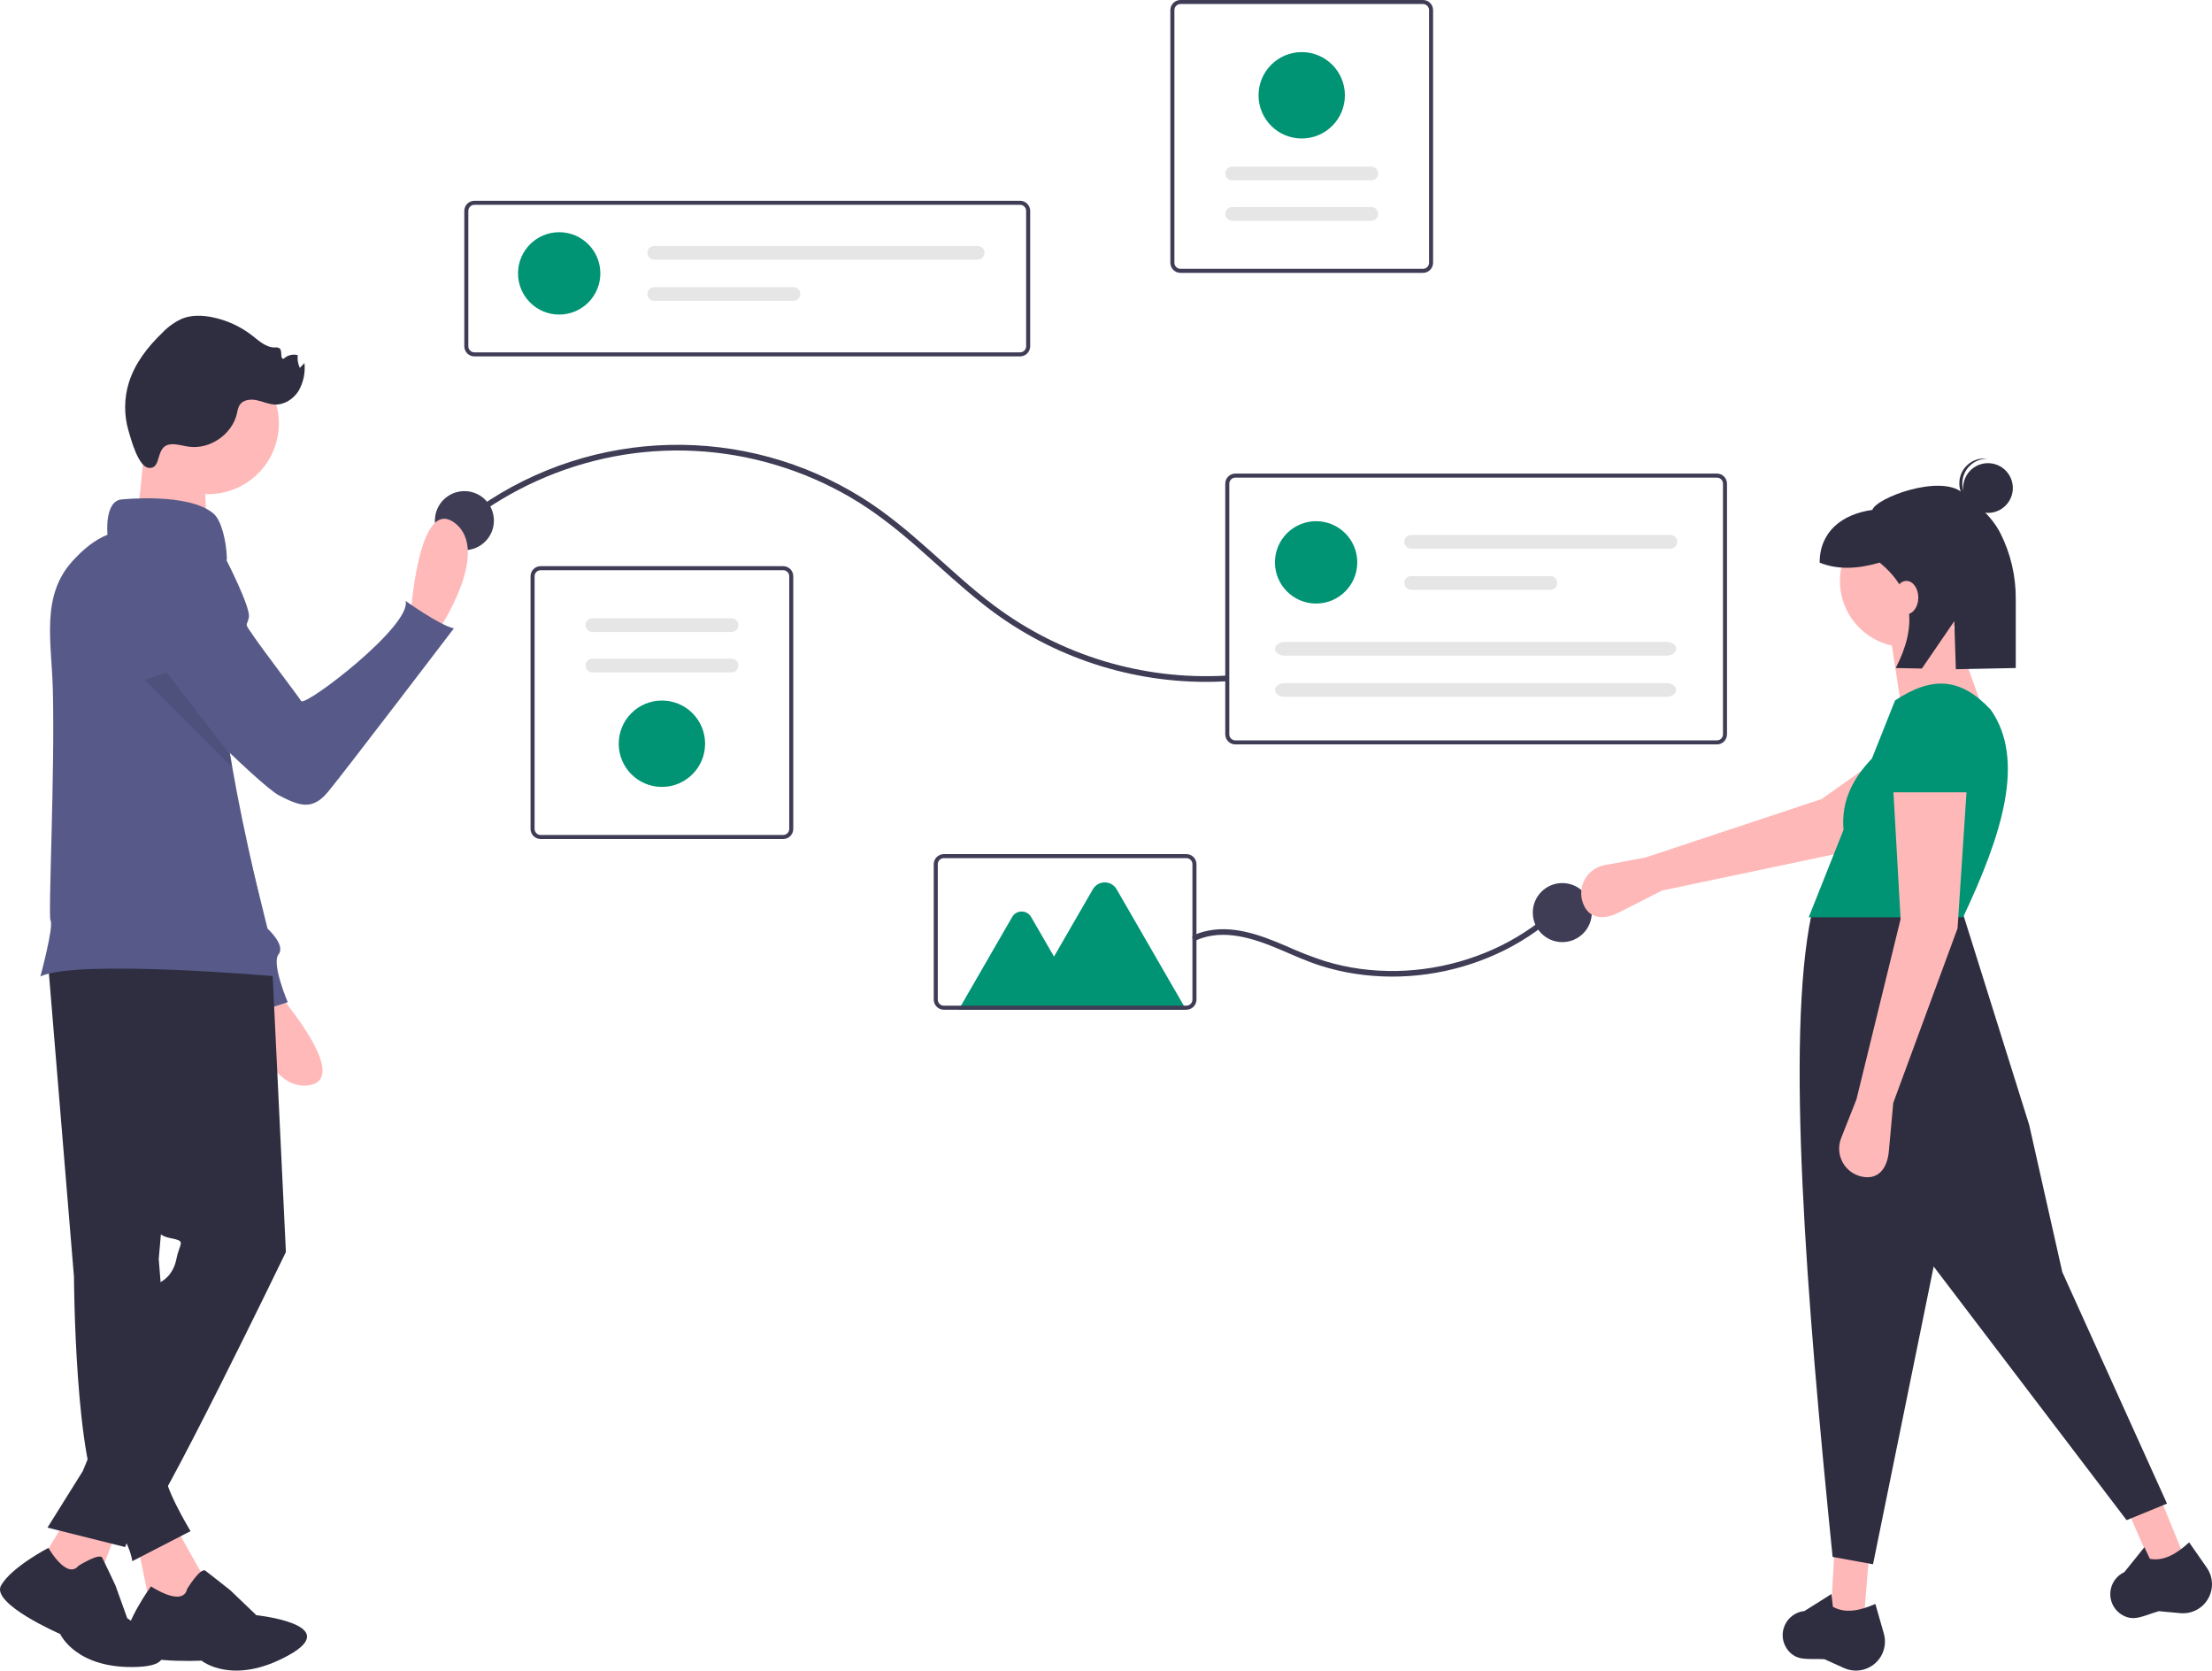
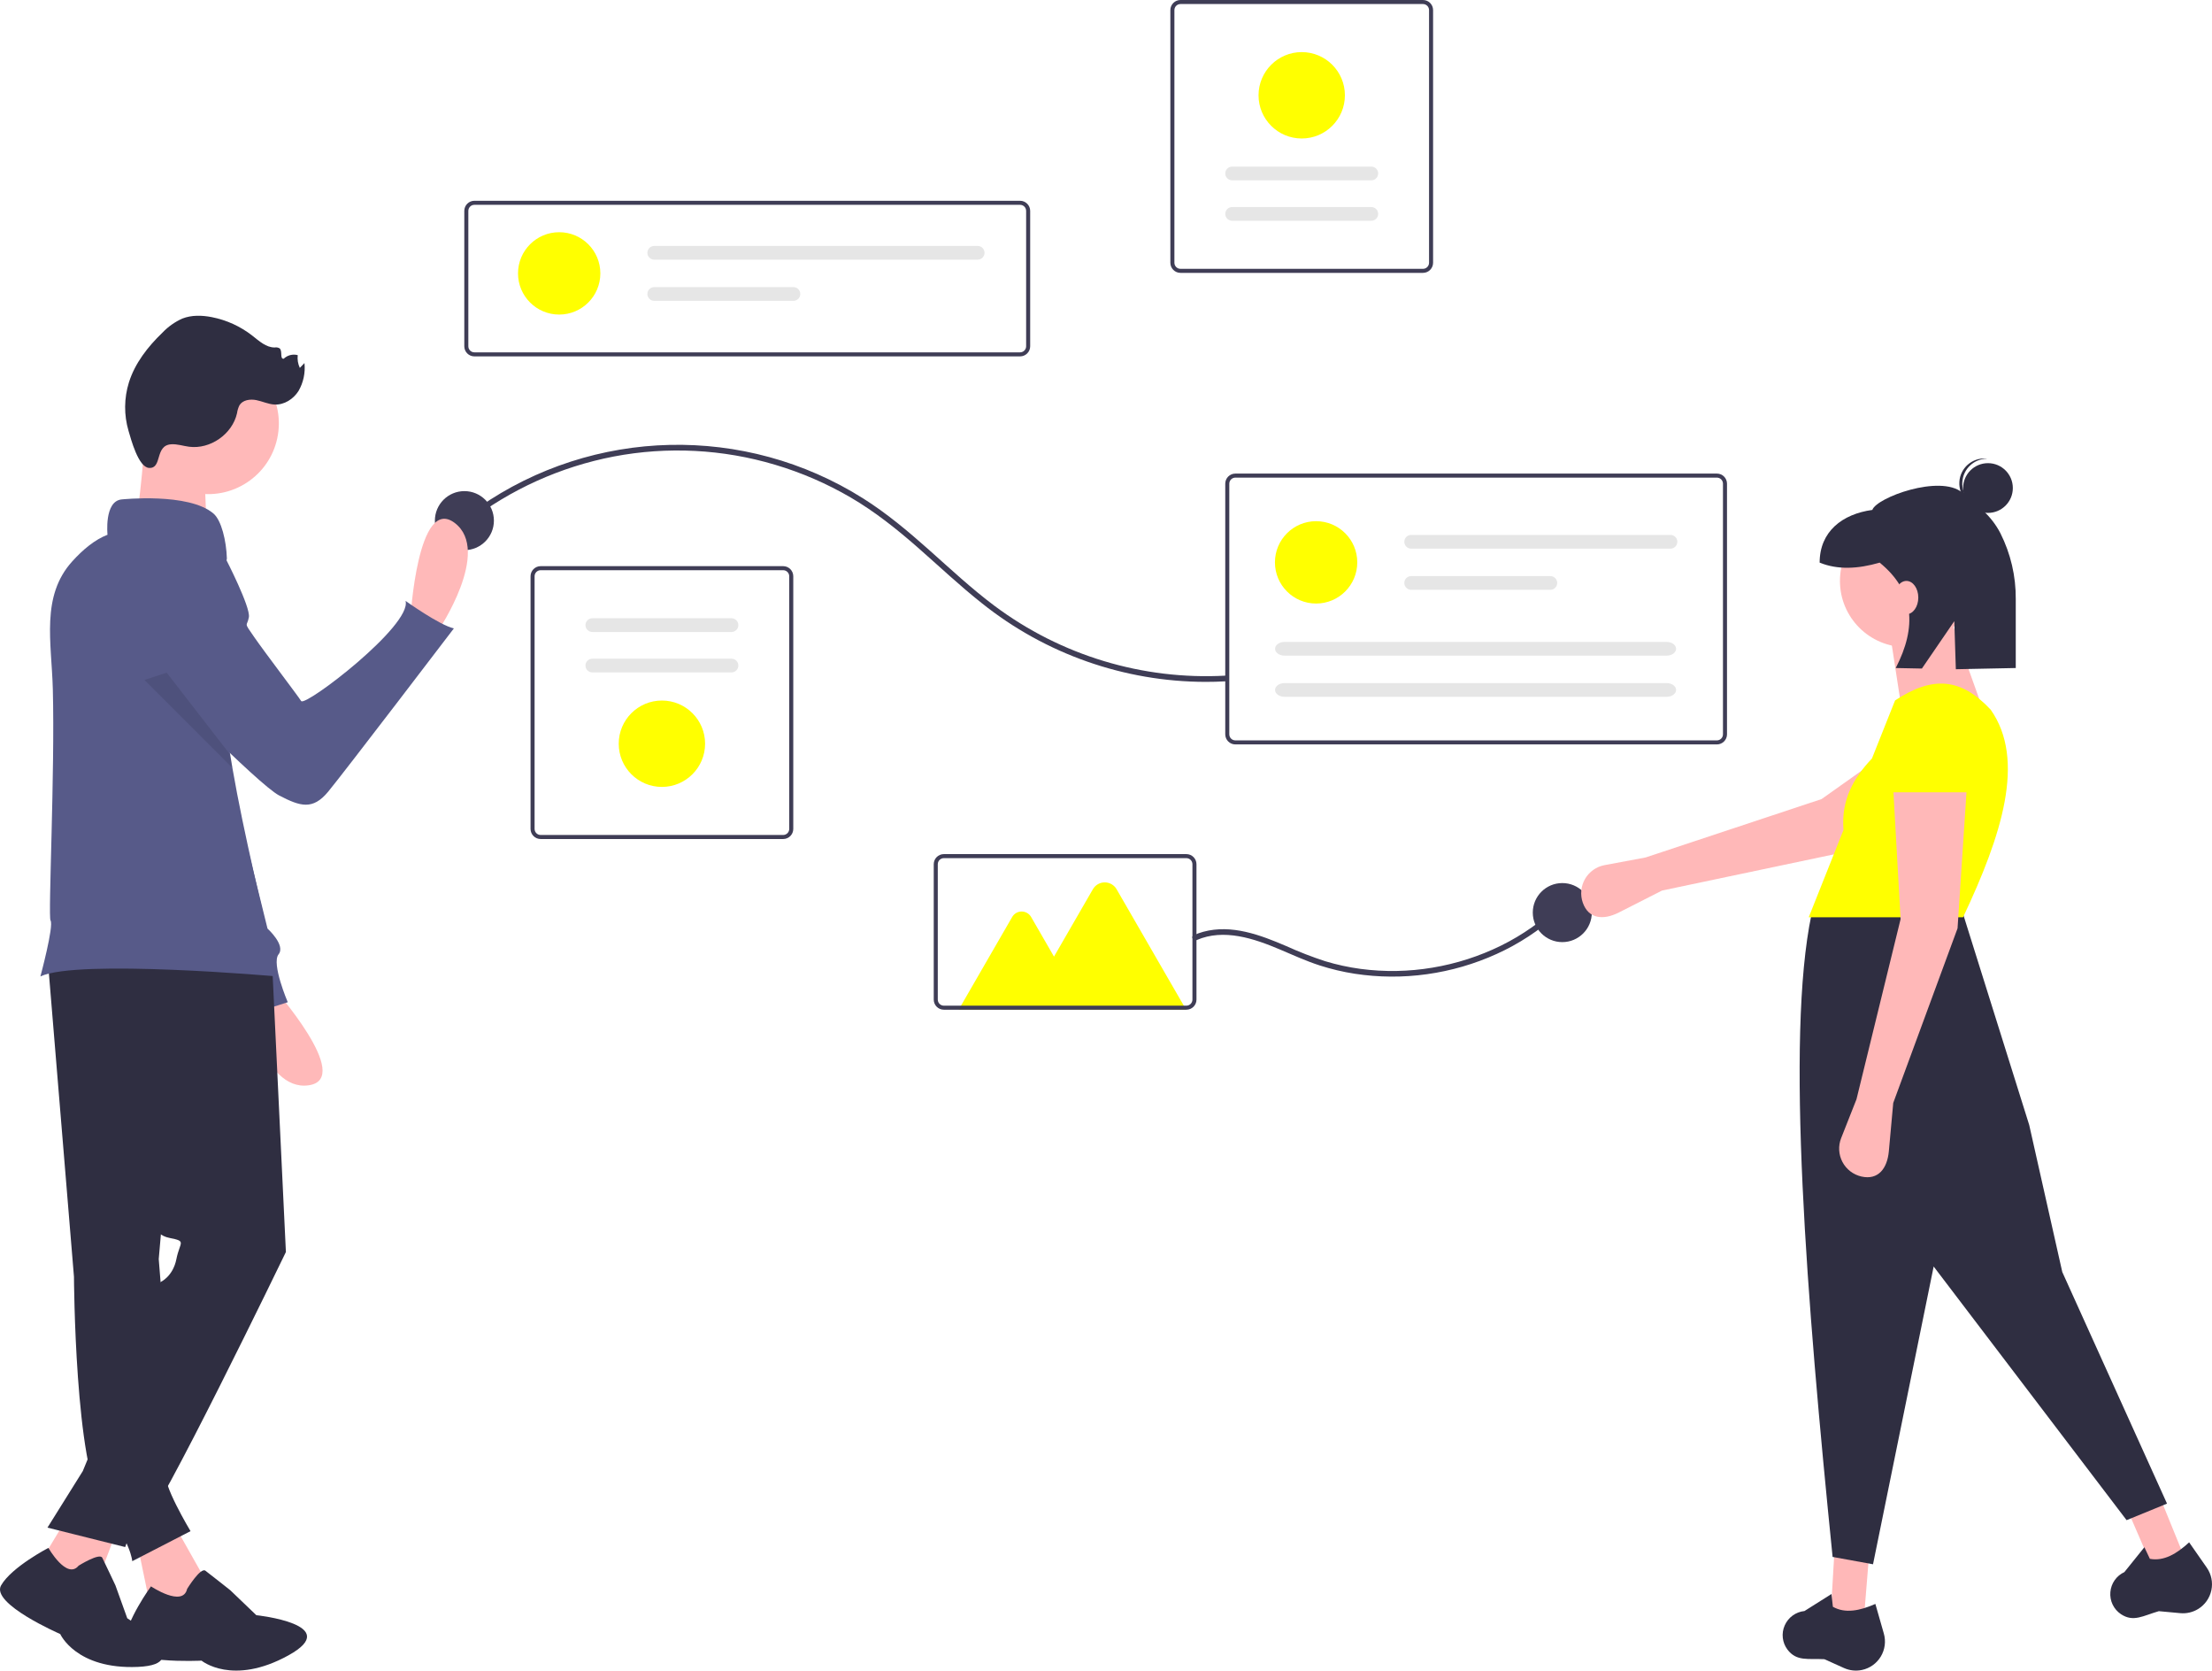
<svg xmlns="http://www.w3.org/2000/svg" data-name="Layer 1" width="965.825" height="729.214" viewBox="0 0 965.825 729.214">
  <path d="M562.481,240.958H324.224a4.417,4.417,0,0,1-4.412-4.412V177.444a4.417,4.417,0,0,1,4.412-4.412H562.481a4.417,4.417,0,0,1,4.412,4.412v59.101A4.417,4.417,0,0,1,562.481,240.958ZM324.224,174.797a2.65,2.65,0,0,0-2.647,2.647v59.101a2.65,2.65,0,0,0,2.647,2.647H562.481a2.65,2.65,0,0,0,2.647-2.647V177.444a2.65,2.65,0,0,0-2.647-2.647Z" transform="translate(-117.0873 -85.39315)" fill="#3f3d56" />
-   <circle cx="244.157" cy="119.334" r="17.973" fill="#009374" />
+   <circle cx="244.157" cy="119.334" r="17.973" fill="#ffff00" />
  <path d="M402.753,192.745a2.995,2.995,0,0,0,0,5.991H543.968a2.995,2.995,0,0,0,0-5.991Z" transform="translate(-117.0873 -85.39315)" fill="#e6e6e6" />
  <path d="M402.753,210.718a2.995,2.995,0,1,0,0,5.991H463.518a2.995,2.995,0,1,0,0-5.991Z" transform="translate(-117.0873 -85.39315)" fill="#e6e6e6" />
  <path d="M459.044,451.627H353.152a4.417,4.417,0,0,1-4.412-4.412V336.933a4.417,4.417,0,0,1,4.412-4.412H459.044a4.417,4.417,0,0,1,4.412,4.412V447.215A4.417,4.417,0,0,1,459.044,451.627ZM353.152,334.285a2.65,2.65,0,0,0-2.647,2.647V447.215a2.65,2.65,0,0,0,2.647,2.647H459.044a2.65,2.65,0,0,0,2.647-2.647V336.933a2.65,2.65,0,0,0-2.647-2.647Z" transform="translate(-117.0873 -85.39315)" fill="#3f3d56" />
  <path d="M375.715,355.263a2.995,2.995,0,0,0,0,5.991h60.765a2.995,2.995,0,0,0,0-5.991Z" transform="translate(-117.0873 -85.39315)" fill="#e6e6e6" />
  <path d="M375.715,372.911a2.995,2.995,0,1,0,0,5.991h60.765a2.995,2.995,0,1,0,0-5.991Z" transform="translate(-117.0873 -85.39315)" fill="#e6e6e6" />
-   <path d="M406.098,428.885A18.855,18.855,0,1,1,424.953,410.03,18.876,18.876,0,0,1,406.098,428.885Z" transform="translate(-117.0873 -85.39315)" fill="#009374" />
+   <path d="M406.098,428.885A18.855,18.855,0,1,1,424.953,410.03,18.876,18.876,0,0,1,406.098,428.885Z" transform="translate(-117.0873 -85.39315)" fill="#ffff00" />
  <path d="M632.513,85.393H738.405a4.417,4.417,0,0,1,4.412,4.412V200.088a4.417,4.417,0,0,1-4.412,4.412H632.513a4.417,4.417,0,0,1-4.412-4.412V89.805A4.417,4.417,0,0,1,632.513,85.393ZM738.405,202.735a2.65,2.65,0,0,0,2.647-2.647V89.805a2.65,2.65,0,0,0-2.647-2.647H632.513a2.65,2.65,0,0,0-2.647,2.647V200.088a2.65,2.65,0,0,0,2.647,2.647Z" transform="translate(-117.0873 -85.39315)" fill="#3f3d56" />
  <path d="M715.842,181.758a2.995,2.995,0,1,0,0-5.991H655.077a2.995,2.995,0,1,0,0,5.991Z" transform="translate(-117.0873 -85.39315)" fill="#e6e6e6" />
  <path d="M715.842,164.109a2.995,2.995,0,1,0,0-5.991H655.077a2.995,2.995,0,1,0,0,5.991Z" transform="translate(-117.0873 -85.39315)" fill="#e6e6e6" />
-   <path d="M685.459,108.135a18.855,18.855,0,1,1-18.855,18.855A18.876,18.876,0,0,1,685.459,108.135Z" transform="translate(-117.0873 -85.39315)" fill="#009374" />
+   <path d="M685.459,108.135a18.855,18.855,0,1,1-18.855,18.855A18.876,18.876,0,0,1,685.459,108.135Z" transform="translate(-117.0873 -85.39315)" fill="#ffff00" />
  <path d="M321.172,313.551a150.953,150.953,0,0,1,63.905-28.889,148.77,148.77,0,0,1,70.528,3.624,150.459,150.459,0,0,1,32.912,14.261c10.559,6.173,20.1,13.771,29.28,21.816,9.299,8.15,18.293,16.663,28.001,24.336a156.871,156.871,0,0,0,97.604,34.335q4.397.007,8.787-.242c1.587-.087,1.597-2.567,0-2.48a154.343,154.343,0,0,1-100.896-30.488c-10.062-7.524-19.249-16.126-28.628-24.463-9.093-8.082-18.43-15.944-28.746-22.437a151.858,151.858,0,0,0-167.662,3.822c-2.328,1.619-4.602,3.31-6.839,5.052-1.258.979.508,2.722,1.753,1.753Z" transform="translate(-117.0873 -85.39315)" fill="#3f3d56" />
  <circle cx="202.769" cy="227.257" r="12.886" fill="#3f3d56" />
  <circle cx="682.146" cy="398.345" r="12.886" fill="#3f3d56" />
  <path d="M866.739,410.334H656.482a4.417,4.417,0,0,1-4.412-4.412v-109.4A4.417,4.417,0,0,1,656.482,292.11h210.257a4.417,4.417,0,0,1,4.412,4.412v109.4A4.417,4.417,0,0,1,866.739,410.334ZM656.482,293.875a2.65,2.65,0,0,0-2.647,2.647v109.4a2.65,2.65,0,0,0,2.647,2.647h210.257a2.65,2.65,0,0,0,2.647-2.647v-109.4a2.65,2.65,0,0,0-2.647-2.647Z" transform="translate(-117.0873 -85.39315)" fill="#3f3d56" />
-   <circle cx="574.65" cy="245.471" r="17.973" fill="#009374" />
+   <circle cx="574.65" cy="245.471" r="17.973" fill="#ffff00" />
  <path d="M733.246,318.883a2.995,2.995,0,1,0,0,5.991H846.461a2.995,2.995,0,1,0,0-5.991Z" transform="translate(-117.0873 -85.39315)" fill="#e6e6e6" />
  <path d="M733.246,336.856a2.995,2.995,0,1,0,0,5.991h60.765a2.995,2.995,0,1,0,0-5.991Z" transform="translate(-117.0873 -85.39315)" fill="#e6e6e6" />
  <path d="M677.952,365.589c-2.279,0-4.133,1.344-4.133,2.995s1.854,2.995,4.133,2.995H844.785c2.279,0,4.133-1.344,4.133-2.995s-1.854-2.995-4.133-2.995Z" transform="translate(-117.0873 -85.39315)" fill="#e6e6e6" />
  <path d="M677.952,383.562c-2.279,0-4.133,1.344-4.133,2.995s1.854,2.995,4.133,2.995H844.785c2.279,0,4.133-1.344,4.133-2.995s-1.854-2.995-4.133-2.995Z" transform="translate(-117.0873 -85.39315)" fill="#e6e6e6" />
  <path d="M639.58,495.734c11.862-5.146,25.105-.66,36.286,4.083,5.758,2.443,11.455,5.05,17.414,6.979a99.26,99.26,0,0,0,15.353,3.638,108.498,108.498,0,0,0,31.539.193,110.124,110.124,0,0,0,30.437-8.85,102.921,102.921,0,0,0,26.342-17.223q1.497-1.352,2.936-2.767c1.142-1.119-.612-2.871-1.753-1.753a99.998,99.998,0,0,1-25.698,18.141,107.649,107.649,0,0,1-29.857,9.592,105.438,105.438,0,0,1-31.462.543,99.05,99.05,0,0,1-15.405-3.349,162.963,162.963,0,0,1-17.002-6.603c-11.285-4.846-23.823-9.592-36.223-6.25a30.212,30.212,0,0,0-4.16,1.485c-1.46.633-.199,2.77,1.251,2.141Z" transform="translate(-117.0873 -85.39315)" fill="#3f3d56" />
-   <path d="M634.998,526.146H535.661l23.377-40.491a4.774,4.774,0,0,1,8.268,0l9.986,17.297L594.274,473.541a5.977,5.977,0,0,1,10.352,0Z" transform="translate(-117.0873 -85.39315)" fill="#009374" />
+   <path d="M634.998,526.146H535.661l23.377-40.491a4.774,4.774,0,0,1,8.268,0l9.986,17.297L594.274,473.541a5.977,5.977,0,0,1,10.352,0Z" transform="translate(-117.0873 -85.39315)" fill="#ffff00" />
  <path d="M635.091,526.135H529.199a4.417,4.417,0,0,1-4.412-4.412V462.621a4.417,4.417,0,0,1,4.412-4.412H635.091a4.417,4.417,0,0,1,4.412,4.412v59.101A4.417,4.417,0,0,1,635.091,526.135ZM529.199,459.974a2.65,2.65,0,0,0-2.647,2.647v59.101a2.65,2.65,0,0,0,2.647,2.647H635.091a2.65,2.65,0,0,0,2.647-2.647V462.621a2.65,2.65,0,0,0-2.647-2.647Z" transform="translate(-117.0873 -85.39315)" fill="#3f3d56" />
  <path d="M842.785,474.12l-18.875,9.585c-6.737,3.421-13.239,2.836-15.728-4.297v0A12.481,12.481,0,0,1,817.675,463.025l17.939-3.349,76.829-25.49,46.54-33.001,17.061,27.181L922.268,457.384Z" transform="translate(-117.0873 -85.39315)" fill="#ffb8b8" />
  <polygon points="813.808 706.872 799.366 704.465 800.971 677.187 816.215 677.187 813.808 706.872" fill="#ffb8b8" />
  <polygon points="953.968 680.229 939.992 684.589 929.131 659.516 942.738 652.646 953.968 680.229" fill="#ffb8b8" />
  <path d="M1063.272,741.721l-17.65,7.221L961.382,638.225,934.906,768.196l-17.65-3.209C905.934,652.935,896.701,538.643,908.03,484.587l65.386-2.808,29.685,94.67,14.441,64.183Z" transform="translate(-117.0873 -85.39315)" fill="#2f2e41" />
  <path d="M930.1,814.326h0a12.672,12.672,0,0,1-7.855-.835l-8.579-3.86c-7.193-.369-12.091,1.063-16.096-4.163a10.496,10.496,0,0,1-1.225-10.582h0a10.569,10.569,0,0,1,8.631-6.28l11.783-7.425.618,5.566c5.385,3.051,11.779,1.733,18.554-1.237l3.698,12.944A12.672,12.672,0,0,1,930.1,814.326Z" transform="translate(-117.0873 -85.39315)" fill="#2f2e41" />
  <path d="M1076.774,787.774h0a12.672,12.672,0,0,1-7.701,1.761l-9.367-.865c-6.923,1.987-11.091,4.932-16.576,1.29a10.496,10.496,0,0,1-4.595-9.61h0a10.569,10.569,0,0,1,6.124-8.743l8.733-10.849,2.392,5.064c6.084,1.137,11.704-2.186,17.147-7.195l7.701,11.041A12.672,12.672,0,0,1,1076.774,787.774Z" transform="translate(-117.0873 -85.39315)" fill="#2f2e41" />
  <circle cx="832.26" cy="253.579" r="28.882" fill="#ffb8b8" />
  <polygon points="867.561 314.553 829.853 306.53 825.04 275.241 851.515 269.625 867.561 314.553" fill="#ffb8b8" />
-   <path d="M974.218,485.791H906.826L922.017,447.653c-1.104-13.123,4.458-22.775,12.418-31.178l10.099-25.355c16.317-10.739,28.619-9.937,41.719,4.011C1001.784,417.123,991.034,450.18,974.218,485.791Z" transform="translate(-117.0873 -85.39315)" fill="#009374" />
+   <path d="M974.218,485.791H906.826L922.017,447.653c-1.104-13.123,4.458-22.775,12.418-31.178l10.099-25.355c16.317-10.739,28.619-9.937,41.719,4.011C1001.784,417.123,991.034,450.18,974.218,485.791Z" transform="translate(-117.0873 -85.39315)" fill="#ffff00" />
  <path d="M943.732,566.822l-1.917,21.082c-.684,7.525-4.636,12.721-12.001,11.037h0a12.481,12.481,0,0,1-8.828-16.75l6.7-16.974L946.941,486.593l-3.209-56.962h32.092l-4.011,60.974Z" transform="translate(-117.0873 -85.39315)" fill="#ffb8b8" />
-   <path d="M978.23,431.235H941.325l2.587-24.075a16.701,16.701,0,0,1,15.853-15.999h0a16.701,16.701,0,0,1,17.522,16.026Z" transform="translate(-117.0873 -85.39315)" fill="#009374" />
+   <path d="M978.23,431.235H941.325l2.587-24.075a16.701,16.701,0,0,1,15.853-15.999h0a16.701,16.701,0,0,1,17.522,16.026Z" transform="translate(-117.0873 -85.39315)" fill="#ffff00" />
  <circle cx="868.006" cy="213.025" r="10.856" fill="#2f2e41" />
  <path d="M973.907,295.761a10.848,10.848,0,0,1,10.851-10.147c-.224-.028-.446-.063-.675-.078a10.856,10.856,0,0,0-1.393,21.667c.229.015.453.009.679.009A10.848,10.848,0,0,1,973.907,295.761Z" transform="translate(-117.0873 -85.39315)" fill="#2f2e41" />
  <path d="M973.846,300.396c-9.682-8.032-37.452,2.176-39.244,7.576-13.093,1.784-23.005,9.423-23.005,23.005v0c7.784,3.189,16.637,2.796,26.207,0,15.255,12.432,16.301,28.06,7.023,46.011l11.414.228,14.148-20.678.677,20.974,26.163-.525V346.932a62.841,62.841,0,0,0-6.71-28.79C986.441,310.221,980.114,305.596,973.846,300.396Z" transform="translate(-117.0873 -85.39315)" fill="#2f2e41" />
  <ellipse cx="832.396" cy="260.84" rx="5.191" ry="7.268" fill="#ffb8b8" />
  <path d="M296.282,355.456s3.125-54.09,19.348-41.8-7.085,46.816-7.085,46.816Z" transform="translate(-117.0873 -85.39315)" fill="#ffb9b9" />
  <path d="M235.923,515.9s36.038,40.457,15.875,43.238-28.094-38.114-28.094-38.114Z" transform="translate(-117.0873 -85.39315)" fill="#ffb9b9" />
  <path d="M188.897,324.395h0A23.734,23.734,0,0,1,206.36,344.045l11.463,81.591,16.07,65.084s8.035,7.232,4.821,11.249,4.018,20.891,4.018,20.891l-20.088,6.428s-2.411-16.874-6.428-17.677c-3.531-.706-43.055-106.289-52.581-131.867-1.314-3.527-2.057-5.533-2.057-5.533S163.185,320.378,188.897,324.395Z" transform="translate(-117.0873 -85.39315)" fill="#575a89" />
  <path d="M192.566,749.885l12.338,21.865c9.555,20.4,1.064,24.105-22.363,13.993l-5.34-25.818Z" transform="translate(-117.0873 -85.39315)" fill="#ffb9b9" />
  <path d="M198.792,778.945s5.857-9.536,7.976-7.94,10.856,8.513,10.856,8.513L229.005,790.419s38.453,4.065,14.019,17.539-37.937,2.302-37.937,2.302-34.222,1.78-33.67-7.768,11.589-24.654,11.589-24.654S196.916,787.164,198.792,778.945Z" transform="translate(-117.0873 -85.39315)" fill="#2f2e41" />
  <path d="M137.815,502.732,149.382,642.695s.386,83.67,12.724,99.864S174.83,766.85,174.83,766.85l25.448-13.11s-13.11-21.844-10.41-25.188a18.638,18.638,0,0,0,3.47-7.2l-6.94-86.369,13.11-150.374Z" transform="translate(-117.0873 -85.39315)" fill="#2f2e41" />
  <path d="M155.551,766.85" transform="translate(-117.0873 -85.39315)" fill="none" stroke="#3f3d56" stroke-miterlimit="10" />
  <polygon points="52.344 664.492 41.548 693.024 17.064 682.788 29.981 661.407 52.344 664.492" fill="#ffb9b9" />
  <path d="M151.421,768.807s9.183-5.739,10.331-3.444,5.739,12.052,5.739,12.052l5.165,14.348s31.566,20.087,4.591,21.235-33.861-14.348-33.861-14.348S112.968,785.451,117.559,777.416s20.661-16.368,20.661-16.368S146.255,775.12,151.421,768.807Z" transform="translate(-117.0873 -85.39315)" fill="#2f2e41" />
  <path d="M235.751,503.117l6.169,128.782s-56.294,116.443-62.463,119.528a15.488,15.488,0,0,0-7.711,9.254l-33.931-8.483,15.423-24.677,33.931-82.513s5.398-2.313,6.94-10.025,4.627-7.711-3.085-9.254-7.711-9.254-7.711-9.254L157.865,499.262Z" transform="translate(-117.0873 -85.39315)" fill="#2f2e41" />
  <circle cx="207.989" cy="270.231" r="30.846" transform="translate(-209.1556 346.8549) rotate(-80.78252)" fill="#ffb9b9" />
  <path d="M180.613,272.159s-2.313,39.329-5.398,43.184,32.388,3.085,32.388,3.085-2.313-33.159,0-36.244S180.613,272.159,180.613,272.159Z" transform="translate(-117.0873 -85.39315)" fill="#ffb9b9" />
  <path d="M238.061,511.601s-87.14-7.71-103.33,0c0,0,5.96-22.11,4.42-24.42-1.12-1.69,1.97-64.67,1-101-.55-20.5-5.28-40.52,8.47-55.74,4.68-5.17,9.9-9.51,15.41-11.63,0,0-1.54-14.65,6.17-15.42,0,0,29.31-3.09,40.1,6.17,3.45,2.94,5.62,11.9,5.85,19.62-5.34,26.26-3.45,55.4,1.45,85.63.3,1.92.63,3.85.96,5.78C223.761,450.571,231.621,481.481,238.061,511.601Z" transform="translate(-117.0873 -85.39315)" fill="#575a89" />
  <path d="M191.875,279.32c2.609-.156,5.156.726,7.746,1.07,9.268,1.23,18.91-5.495,20.956-14.618a11.216,11.216,0,0,1,1.072-3.492c1.426-2.329,4.675-2.773,7.353-2.237s5.216,1.789,7.944,1.932c4.211.221,8.254-2.371,10.498-5.941a20.148,20.148,0,0,0,2.577-12.169l-2.019,2.119a10.254,10.254,0,0,1-.914-5.573,6.467,6.467,0,0,0-6.125,1.567c-1.78.189-.437-3.302-1.759-4.508a3.059,3.059,0,0,0-2.152-.403c-3.787.037-6.85-2.86-9.834-5.192a41.789,41.789,0,0,0-17.65-8.051c-4.276-.834-8.823-.968-12.878.624a27.51,27.51,0,0,0-8.697,6.169c-6.349,6.105-11.971,13.278-14.612,21.68a36.497,36.497,0,0,0-.175,21.163c1.064,3.592,4.272,15.894,8.967,16.18C188.073,290.001,184.531,279.758,191.875,279.32Z" transform="translate(-117.0873 -85.39315)" fill="#2f2e41" />
  <path d="M204.643,328.181l11.051,1.184s10.848,21.046,10.06,25.436-2.503,1.725,2.379,8.748,18.738,25.178,20.453,27.843,48.489-33.022,45.581-43.714c0,0,14.772,10.598,21.101,12.008,0,0-48.203,63.218-54.921,71.308s-12.123,6.429-21.355,1.632-55.933-52.644-55.933-52.644Z" transform="translate(-117.0873 -85.39315)" fill="#575a89" />
  <path d="M218.561,420.591l-38.41-38.41,9.72-3.17,27.73,35.8C217.901,416.731,218.231,418.661,218.561,420.591Z" transform="translate(-117.0873 -85.39315)" opacity="0.1" style="isolation:isolate" />
</svg>
